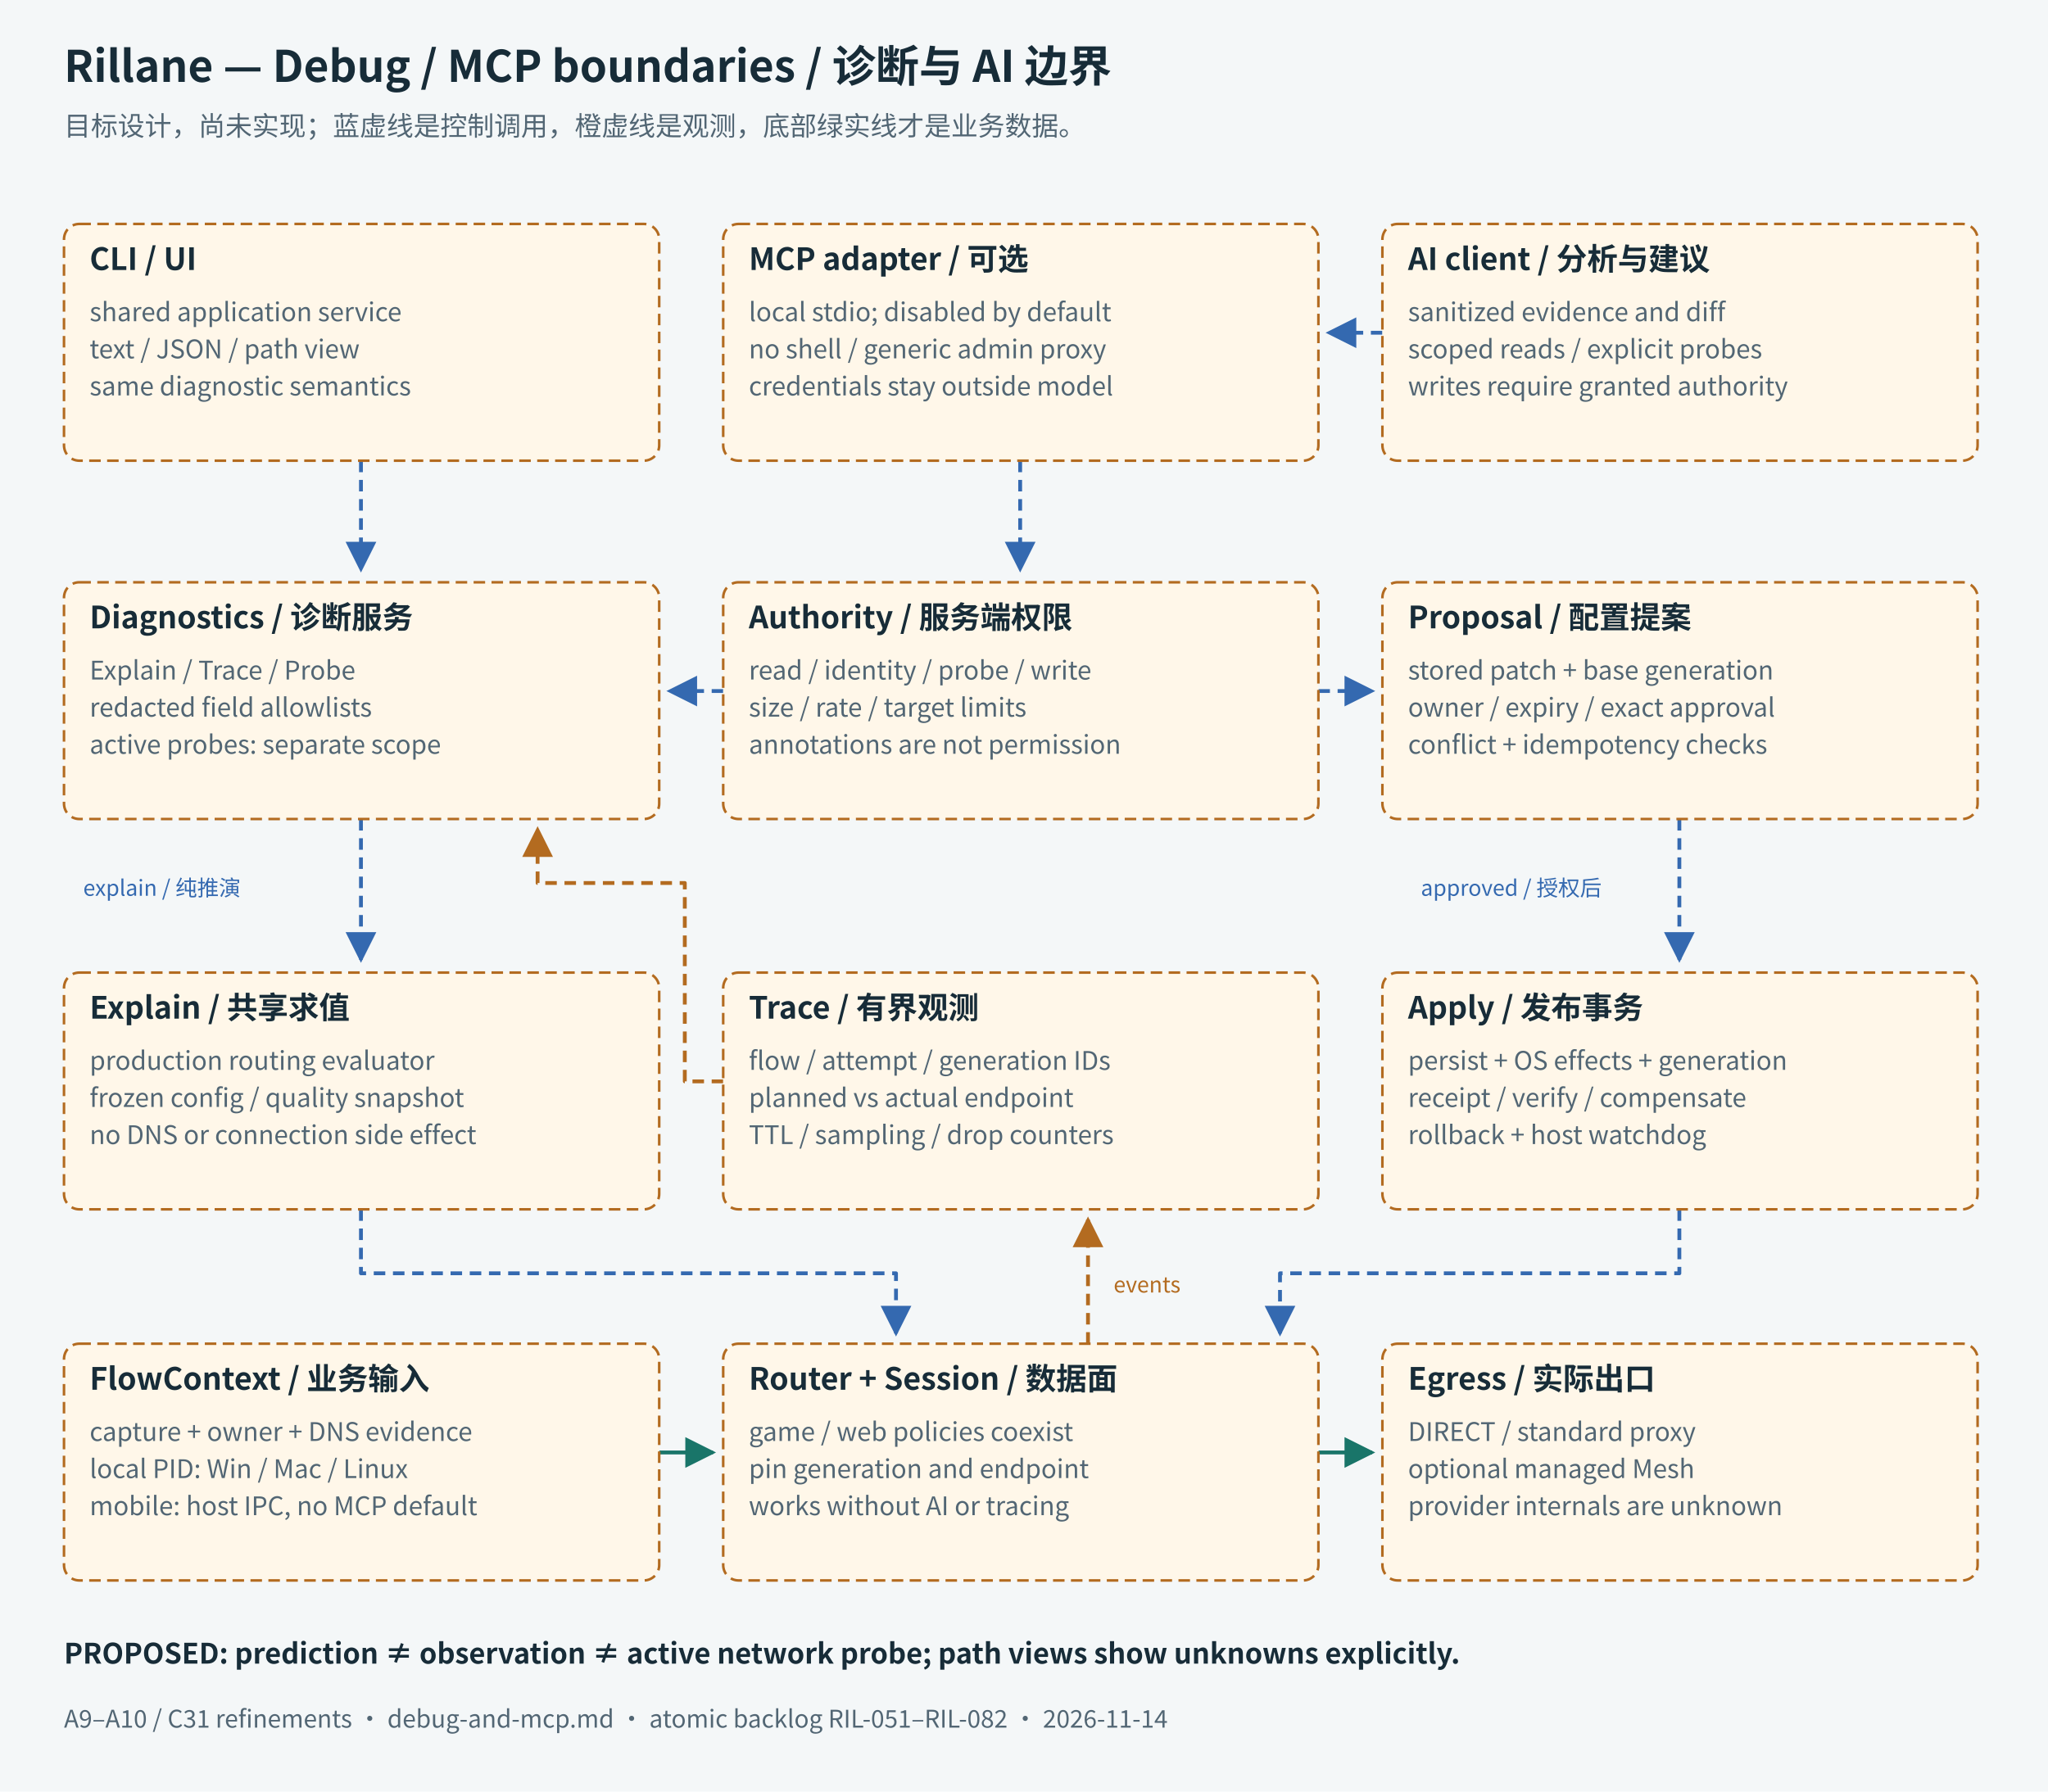
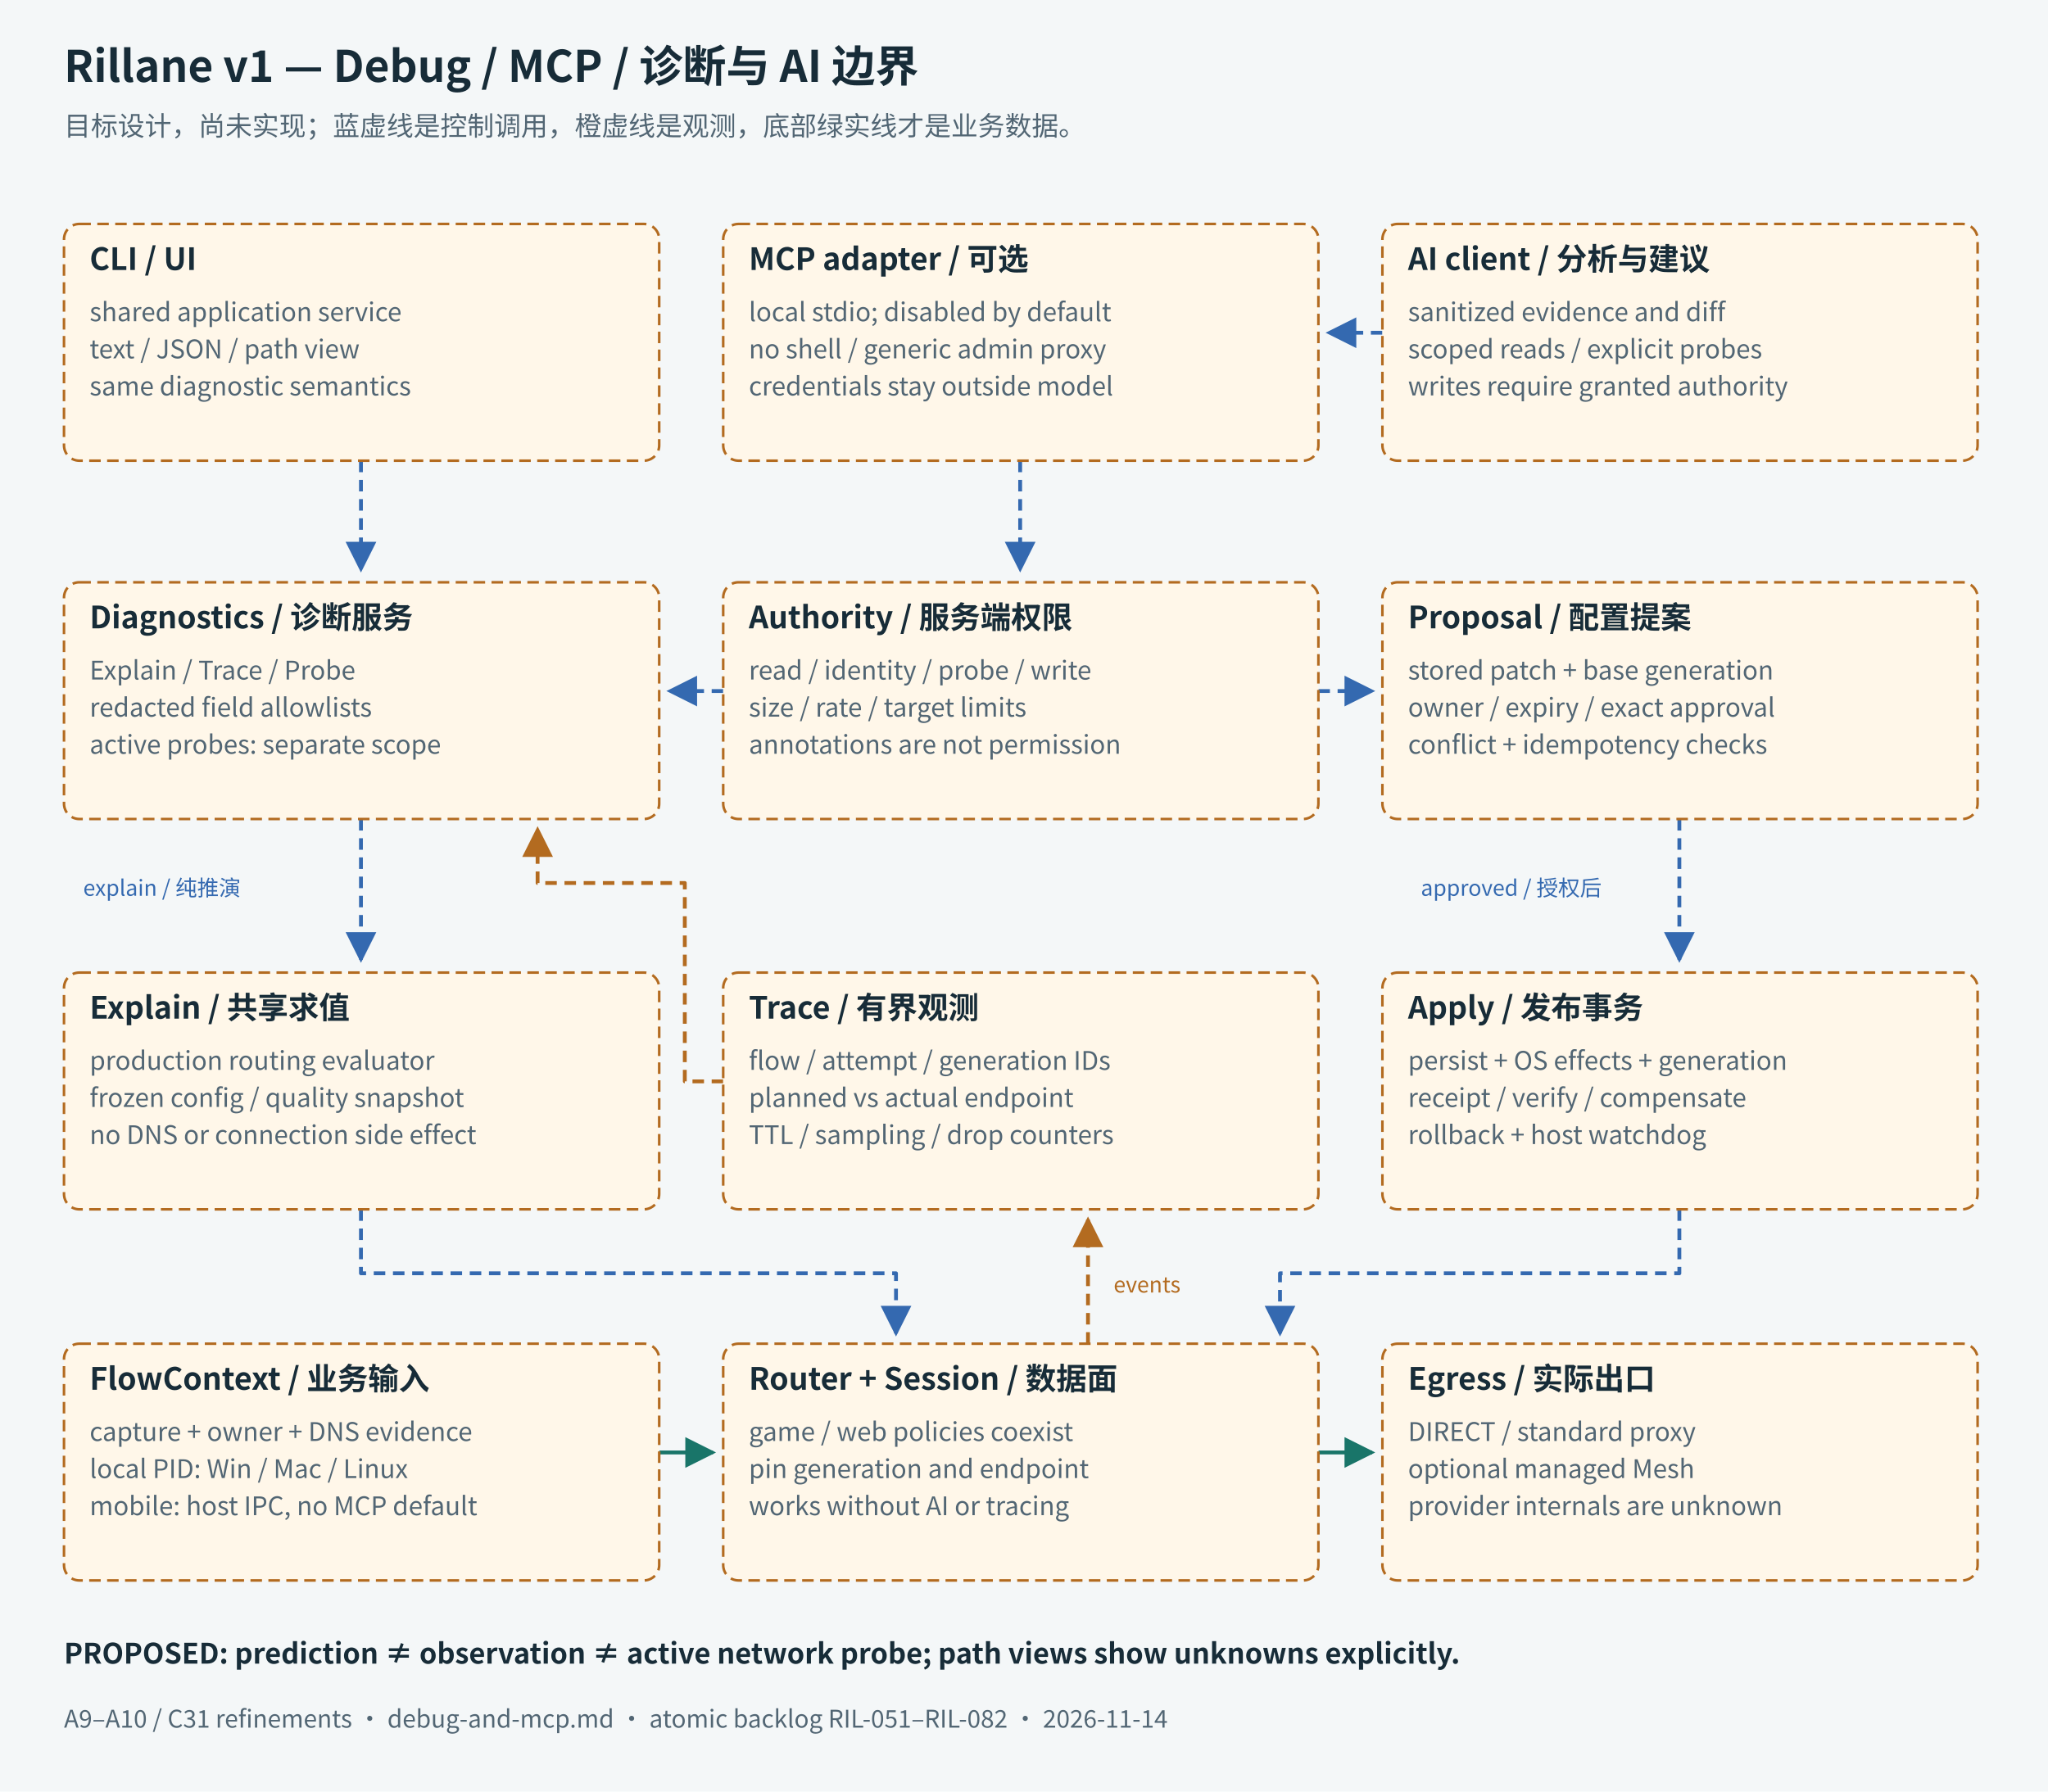
<svg xmlns="http://www.w3.org/2000/svg" width="1600" height="1400" viewBox="0 0 1600 1400" role="img" aria-labelledby="title desc">
  <defs>
    <marker id="data" viewBox="0 0 10 10" refX="9" refY="5" markerWidth="8" markerHeight="8" orient="auto-start-reverse">
      <path d="M0,0 L10,5 L0,10 Z" fill="#197569" />
    </marker>
    <marker id="control" viewBox="0 0 10 10" refX="9" refY="5" markerWidth="8" markerHeight="8" orient="auto-start-reverse">
      <path d="M0,0 L10,5 L0,10 Z" fill="#3469b0" />
    </marker>
    <marker id="feedback" viewBox="0 0 10 10" refX="9" refY="5" markerWidth="8" markerHeight="8" orient="auto-start-reverse">
      <path d="M0,0 L10,5 L0,10 Z" fill="#b36b20" />
    </marker>
  </defs>
  <rect width="1600" height="1400" fill="#f4f7f8" />
-   <text x="50" y="64" font-family="'Noto Sans CJK SC','Noto Sans',sans-serif" font-size="34" font-weight="700" fill="#172c38">Rillane — Debug / MCP boundaries / 诊断与 AI 边界</text>
+   <text x="50" y="64" font-family="'Noto Sans CJK SC','Noto Sans',sans-serif" font-size="34" font-weight="700" fill="#172c38">Rillane v1 — Debug / MCP / 诊断与 AI 边界</text>
  <text x="50" y="106" font-family="'Noto Sans CJK SC','Noto Sans',sans-serif" font-size="21" font-weight="400" fill="#526674">目标设计，尚未实现；蓝虚线是控制调用，橙虚线是观测，底部绿实线才是业务数据。</text>
  <polyline points="1080,260 1038,260" fill="none" stroke="#3469b0" stroke-width="3" stroke-linejoin="round" marker-end="url(#control)" stroke-dasharray="9 6" />
  <polyline points="797,360 797,445" fill="none" stroke="#3469b0" stroke-width="3" stroke-linejoin="round" marker-end="url(#control)" stroke-dasharray="9 6" />
  <polyline points="282,360 282,445" fill="none" stroke="#3469b0" stroke-width="3" stroke-linejoin="round" marker-end="url(#control)" stroke-dasharray="9 6" />
  <polyline points="565,540 523,540" fill="none" stroke="#3469b0" stroke-width="3" stroke-linejoin="round" marker-end="url(#control)" stroke-dasharray="9 6" />
  <polyline points="1030,540 1072,540" fill="none" stroke="#3469b0" stroke-width="3" stroke-linejoin="round" marker-end="url(#control)" stroke-dasharray="9 6" />
  <polyline points="282,640 282,750" fill="none" stroke="#3469b0" stroke-width="3" stroke-linejoin="round" marker-end="url(#control)" stroke-dasharray="9 6" />
  <text x="65" y="700" font-family="'Noto Sans CJK SC','Noto Sans',sans-serif" font-size="17" font-weight="400" fill="#3469b0">explain / 纯推演</text>
  <polyline points="1312,640 1312,750" fill="none" stroke="#3469b0" stroke-width="3" stroke-linejoin="round" marker-end="url(#control)" stroke-dasharray="9 6" />
  <text x="1110" y="700" font-family="'Noto Sans CJK SC','Noto Sans',sans-serif" font-size="17" font-weight="400" fill="#3469b0">approved / 授权后</text>
  <polyline points="565,845 535,845 535,690 420,690 420,648" fill="none" stroke="#b36b20" stroke-width="3" stroke-linejoin="round" marker-end="url(#feedback)" stroke-dasharray="9 6" />
  <polyline points="282,945 282,995 700,995 700,1042" fill="none" stroke="#3469b0" stroke-width="3" stroke-linejoin="round" marker-end="url(#control)" stroke-dasharray="9 6" />
  <polyline points="850,1050 850,953" fill="none" stroke="#b36b20" stroke-width="3" stroke-linejoin="round" marker-end="url(#feedback)" stroke-dasharray="9 6" />
  <text x="870" y="1010" font-family="'Noto Sans CJK SC','Noto Sans',sans-serif" font-size="17" font-weight="400" fill="#b36b20">events</text>
  <polyline points="1312,945 1312,995 1000,995 1000,1042" fill="none" stroke="#3469b0" stroke-width="3" stroke-linejoin="round" marker-end="url(#control)" stroke-dasharray="9 6" />
  <polyline points="515,1135 557,1135" fill="none" stroke="#197569" stroke-width="3" stroke-linejoin="round" marker-end="url(#data)" />
  <polyline points="1030,1135 1072,1135" fill="none" stroke="#197569" stroke-width="3" stroke-linejoin="round" marker-end="url(#data)" />
  <rect x="50" y="175" width="465" height="185" rx="12" fill="#fff7e9" stroke="#b36b20" stroke-width="2" stroke-dasharray="9 5" />
  <text x="70" y="211" font-family="'Noto Sans CJK SC','Noto Sans',sans-serif" font-size="24" font-weight="650" fill="#172c38">CLI / UI</text>
  <text x="70" y="251" font-family="'Noto Sans CJK SC','Noto Sans',sans-serif" font-size="20" font-weight="400" fill="#526674">shared application service</text>
  <text x="70" y="280" font-family="'Noto Sans CJK SC','Noto Sans',sans-serif" font-size="20" font-weight="400" fill="#526674">text / JSON / path view</text>
  <text x="70" y="309" font-family="'Noto Sans CJK SC','Noto Sans',sans-serif" font-size="20" font-weight="400" fill="#526674">same diagnostic semantics</text>
  <rect x="565" y="175" width="465" height="185" rx="12" fill="#fff7e9" stroke="#b36b20" stroke-width="2" stroke-dasharray="9 5" />
  <text x="585" y="211" font-family="'Noto Sans CJK SC','Noto Sans',sans-serif" font-size="24" font-weight="650" fill="#172c38">MCP adapter / 可选</text>
  <text x="585" y="251" font-family="'Noto Sans CJK SC','Noto Sans',sans-serif" font-size="20" font-weight="400" fill="#526674">local stdio; disabled by default</text>
  <text x="585" y="280" font-family="'Noto Sans CJK SC','Noto Sans',sans-serif" font-size="20" font-weight="400" fill="#526674">no shell / generic admin proxy</text>
  <text x="585" y="309" font-family="'Noto Sans CJK SC','Noto Sans',sans-serif" font-size="20" font-weight="400" fill="#526674">credentials stay outside model</text>
  <rect x="1080" y="175" width="465" height="185" rx="12" fill="#fff7e9" stroke="#b36b20" stroke-width="2" stroke-dasharray="9 5" />
  <text x="1100" y="211" font-family="'Noto Sans CJK SC','Noto Sans',sans-serif" font-size="24" font-weight="650" fill="#172c38">AI client / 分析与建议</text>
  <text x="1100" y="251" font-family="'Noto Sans CJK SC','Noto Sans',sans-serif" font-size="20" font-weight="400" fill="#526674">sanitized evidence and diff</text>
  <text x="1100" y="280" font-family="'Noto Sans CJK SC','Noto Sans',sans-serif" font-size="20" font-weight="400" fill="#526674">scoped reads / explicit probes</text>
  <text x="1100" y="309" font-family="'Noto Sans CJK SC','Noto Sans',sans-serif" font-size="20" font-weight="400" fill="#526674">writes require granted authority</text>
  <rect x="50" y="455" width="465" height="185" rx="12" fill="#fff7e9" stroke="#b36b20" stroke-width="2" stroke-dasharray="9 5" />
  <text x="70" y="491" font-family="'Noto Sans CJK SC','Noto Sans',sans-serif" font-size="24" font-weight="650" fill="#172c38">Diagnostics / 诊断服务</text>
  <text x="70" y="531" font-family="'Noto Sans CJK SC','Noto Sans',sans-serif" font-size="20" font-weight="400" fill="#526674">Explain / Trace / Probe</text>
  <text x="70" y="560" font-family="'Noto Sans CJK SC','Noto Sans',sans-serif" font-size="20" font-weight="400" fill="#526674">redacted field allowlists</text>
  <text x="70" y="589" font-family="'Noto Sans CJK SC','Noto Sans',sans-serif" font-size="20" font-weight="400" fill="#526674">active probes: separate scope</text>
  <rect x="565" y="455" width="465" height="185" rx="12" fill="#fff7e9" stroke="#b36b20" stroke-width="2" stroke-dasharray="9 5" />
  <text x="585" y="491" font-family="'Noto Sans CJK SC','Noto Sans',sans-serif" font-size="24" font-weight="650" fill="#172c38">Authority / 服务端权限</text>
  <text x="585" y="531" font-family="'Noto Sans CJK SC','Noto Sans',sans-serif" font-size="20" font-weight="400" fill="#526674">read / identity / probe / write</text>
  <text x="585" y="560" font-family="'Noto Sans CJK SC','Noto Sans',sans-serif" font-size="20" font-weight="400" fill="#526674">size / rate / target limits</text>
  <text x="585" y="589" font-family="'Noto Sans CJK SC','Noto Sans',sans-serif" font-size="20" font-weight="400" fill="#526674">annotations are not permission</text>
  <rect x="1080" y="455" width="465" height="185" rx="12" fill="#fff7e9" stroke="#b36b20" stroke-width="2" stroke-dasharray="9 5" />
  <text x="1100" y="491" font-family="'Noto Sans CJK SC','Noto Sans',sans-serif" font-size="24" font-weight="650" fill="#172c38">Proposal / 配置提案</text>
  <text x="1100" y="531" font-family="'Noto Sans CJK SC','Noto Sans',sans-serif" font-size="20" font-weight="400" fill="#526674">stored patch + base generation</text>
  <text x="1100" y="560" font-family="'Noto Sans CJK SC','Noto Sans',sans-serif" font-size="20" font-weight="400" fill="#526674">owner / expiry / exact approval</text>
  <text x="1100" y="589" font-family="'Noto Sans CJK SC','Noto Sans',sans-serif" font-size="20" font-weight="400" fill="#526674">conflict + idempotency checks</text>
  <rect x="50" y="760" width="465" height="185" rx="12" fill="#fff7e9" stroke="#b36b20" stroke-width="2" stroke-dasharray="9 5" />
  <text x="70" y="796" font-family="'Noto Sans CJK SC','Noto Sans',sans-serif" font-size="24" font-weight="650" fill="#172c38">Explain / 共享求值</text>
  <text x="70" y="836" font-family="'Noto Sans CJK SC','Noto Sans',sans-serif" font-size="20" font-weight="400" fill="#526674">production routing evaluator</text>
  <text x="70" y="865" font-family="'Noto Sans CJK SC','Noto Sans',sans-serif" font-size="20" font-weight="400" fill="#526674">frozen config / quality snapshot</text>
  <text x="70" y="894" font-family="'Noto Sans CJK SC','Noto Sans',sans-serif" font-size="20" font-weight="400" fill="#526674">no DNS or connection side effect</text>
  <rect x="565" y="760" width="465" height="185" rx="12" fill="#fff7e9" stroke="#b36b20" stroke-width="2" stroke-dasharray="9 5" />
  <text x="585" y="796" font-family="'Noto Sans CJK SC','Noto Sans',sans-serif" font-size="24" font-weight="650" fill="#172c38">Trace / 有界观测</text>
  <text x="585" y="836" font-family="'Noto Sans CJK SC','Noto Sans',sans-serif" font-size="20" font-weight="400" fill="#526674">flow / attempt / generation IDs</text>
  <text x="585" y="865" font-family="'Noto Sans CJK SC','Noto Sans',sans-serif" font-size="20" font-weight="400" fill="#526674">planned vs actual endpoint</text>
  <text x="585" y="894" font-family="'Noto Sans CJK SC','Noto Sans',sans-serif" font-size="20" font-weight="400" fill="#526674">TTL / sampling / drop counters</text>
  <rect x="1080" y="760" width="465" height="185" rx="12" fill="#fff7e9" stroke="#b36b20" stroke-width="2" stroke-dasharray="9 5" />
  <text x="1100" y="796" font-family="'Noto Sans CJK SC','Noto Sans',sans-serif" font-size="24" font-weight="650" fill="#172c38">Apply / 发布事务</text>
  <text x="1100" y="836" font-family="'Noto Sans CJK SC','Noto Sans',sans-serif" font-size="20" font-weight="400" fill="#526674">persist + OS effects + generation</text>
  <text x="1100" y="865" font-family="'Noto Sans CJK SC','Noto Sans',sans-serif" font-size="20" font-weight="400" fill="#526674">receipt / verify / compensate</text>
  <text x="1100" y="894" font-family="'Noto Sans CJK SC','Noto Sans',sans-serif" font-size="20" font-weight="400" fill="#526674">rollback + host watchdog</text>
  <rect x="50" y="1050" width="465" height="185" rx="12" fill="#fff7e9" stroke="#b36b20" stroke-width="2" stroke-dasharray="9 5" />
  <text x="70" y="1086" font-family="'Noto Sans CJK SC','Noto Sans',sans-serif" font-size="24" font-weight="650" fill="#172c38">FlowContext / 业务输入</text>
  <text x="70" y="1126" font-family="'Noto Sans CJK SC','Noto Sans',sans-serif" font-size="20" font-weight="400" fill="#526674">capture + owner + DNS evidence</text>
  <text x="70" y="1155" font-family="'Noto Sans CJK SC','Noto Sans',sans-serif" font-size="20" font-weight="400" fill="#526674">local PID: Win / Mac / Linux</text>
  <text x="70" y="1184" font-family="'Noto Sans CJK SC','Noto Sans',sans-serif" font-size="20" font-weight="400" fill="#526674">mobile: host IPC, no MCP default</text>
  <rect x="565" y="1050" width="465" height="185" rx="12" fill="#fff7e9" stroke="#b36b20" stroke-width="2" stroke-dasharray="9 5" />
  <text x="585" y="1086" font-family="'Noto Sans CJK SC','Noto Sans',sans-serif" font-size="24" font-weight="650" fill="#172c38">Router + Session / 数据面</text>
  <text x="585" y="1126" font-family="'Noto Sans CJK SC','Noto Sans',sans-serif" font-size="20" font-weight="400" fill="#526674">game / web policies coexist</text>
  <text x="585" y="1155" font-family="'Noto Sans CJK SC','Noto Sans',sans-serif" font-size="20" font-weight="400" fill="#526674">pin generation and endpoint</text>
  <text x="585" y="1184" font-family="'Noto Sans CJK SC','Noto Sans',sans-serif" font-size="20" font-weight="400" fill="#526674">works without AI or tracing</text>
  <rect x="1080" y="1050" width="465" height="185" rx="12" fill="#fff7e9" stroke="#b36b20" stroke-width="2" stroke-dasharray="9 5" />
  <text x="1100" y="1086" font-family="'Noto Sans CJK SC','Noto Sans',sans-serif" font-size="24" font-weight="650" fill="#172c38">Egress / 实际出口</text>
  <text x="1100" y="1126" font-family="'Noto Sans CJK SC','Noto Sans',sans-serif" font-size="20" font-weight="400" fill="#526674">DIRECT / standard proxy</text>
  <text x="1100" y="1155" font-family="'Noto Sans CJK SC','Noto Sans',sans-serif" font-size="20" font-weight="400" fill="#526674">optional managed Mesh</text>
  <text x="1100" y="1184" font-family="'Noto Sans CJK SC','Noto Sans',sans-serif" font-size="20" font-weight="400" fill="#526674">provider internals are unknown</text>
  <text x="50" y="1300" font-family="'Noto Sans CJK SC','Noto Sans',sans-serif" font-size="22" font-weight="650" fill="#172c38">PROPOSED: prediction ≠ observation ≠ active network probe; path views show unknowns explicitly.</text>
  <text x="50" y="1350" font-family="'Noto Sans CJK SC','Noto Sans',sans-serif" font-size="19" font-weight="400" fill="#526674">A9–A10 / C31 refinements · debug-and-mcp.md · atomic backlog RIL-051–RIL-082 · 2026-11-14</text>
</svg>
